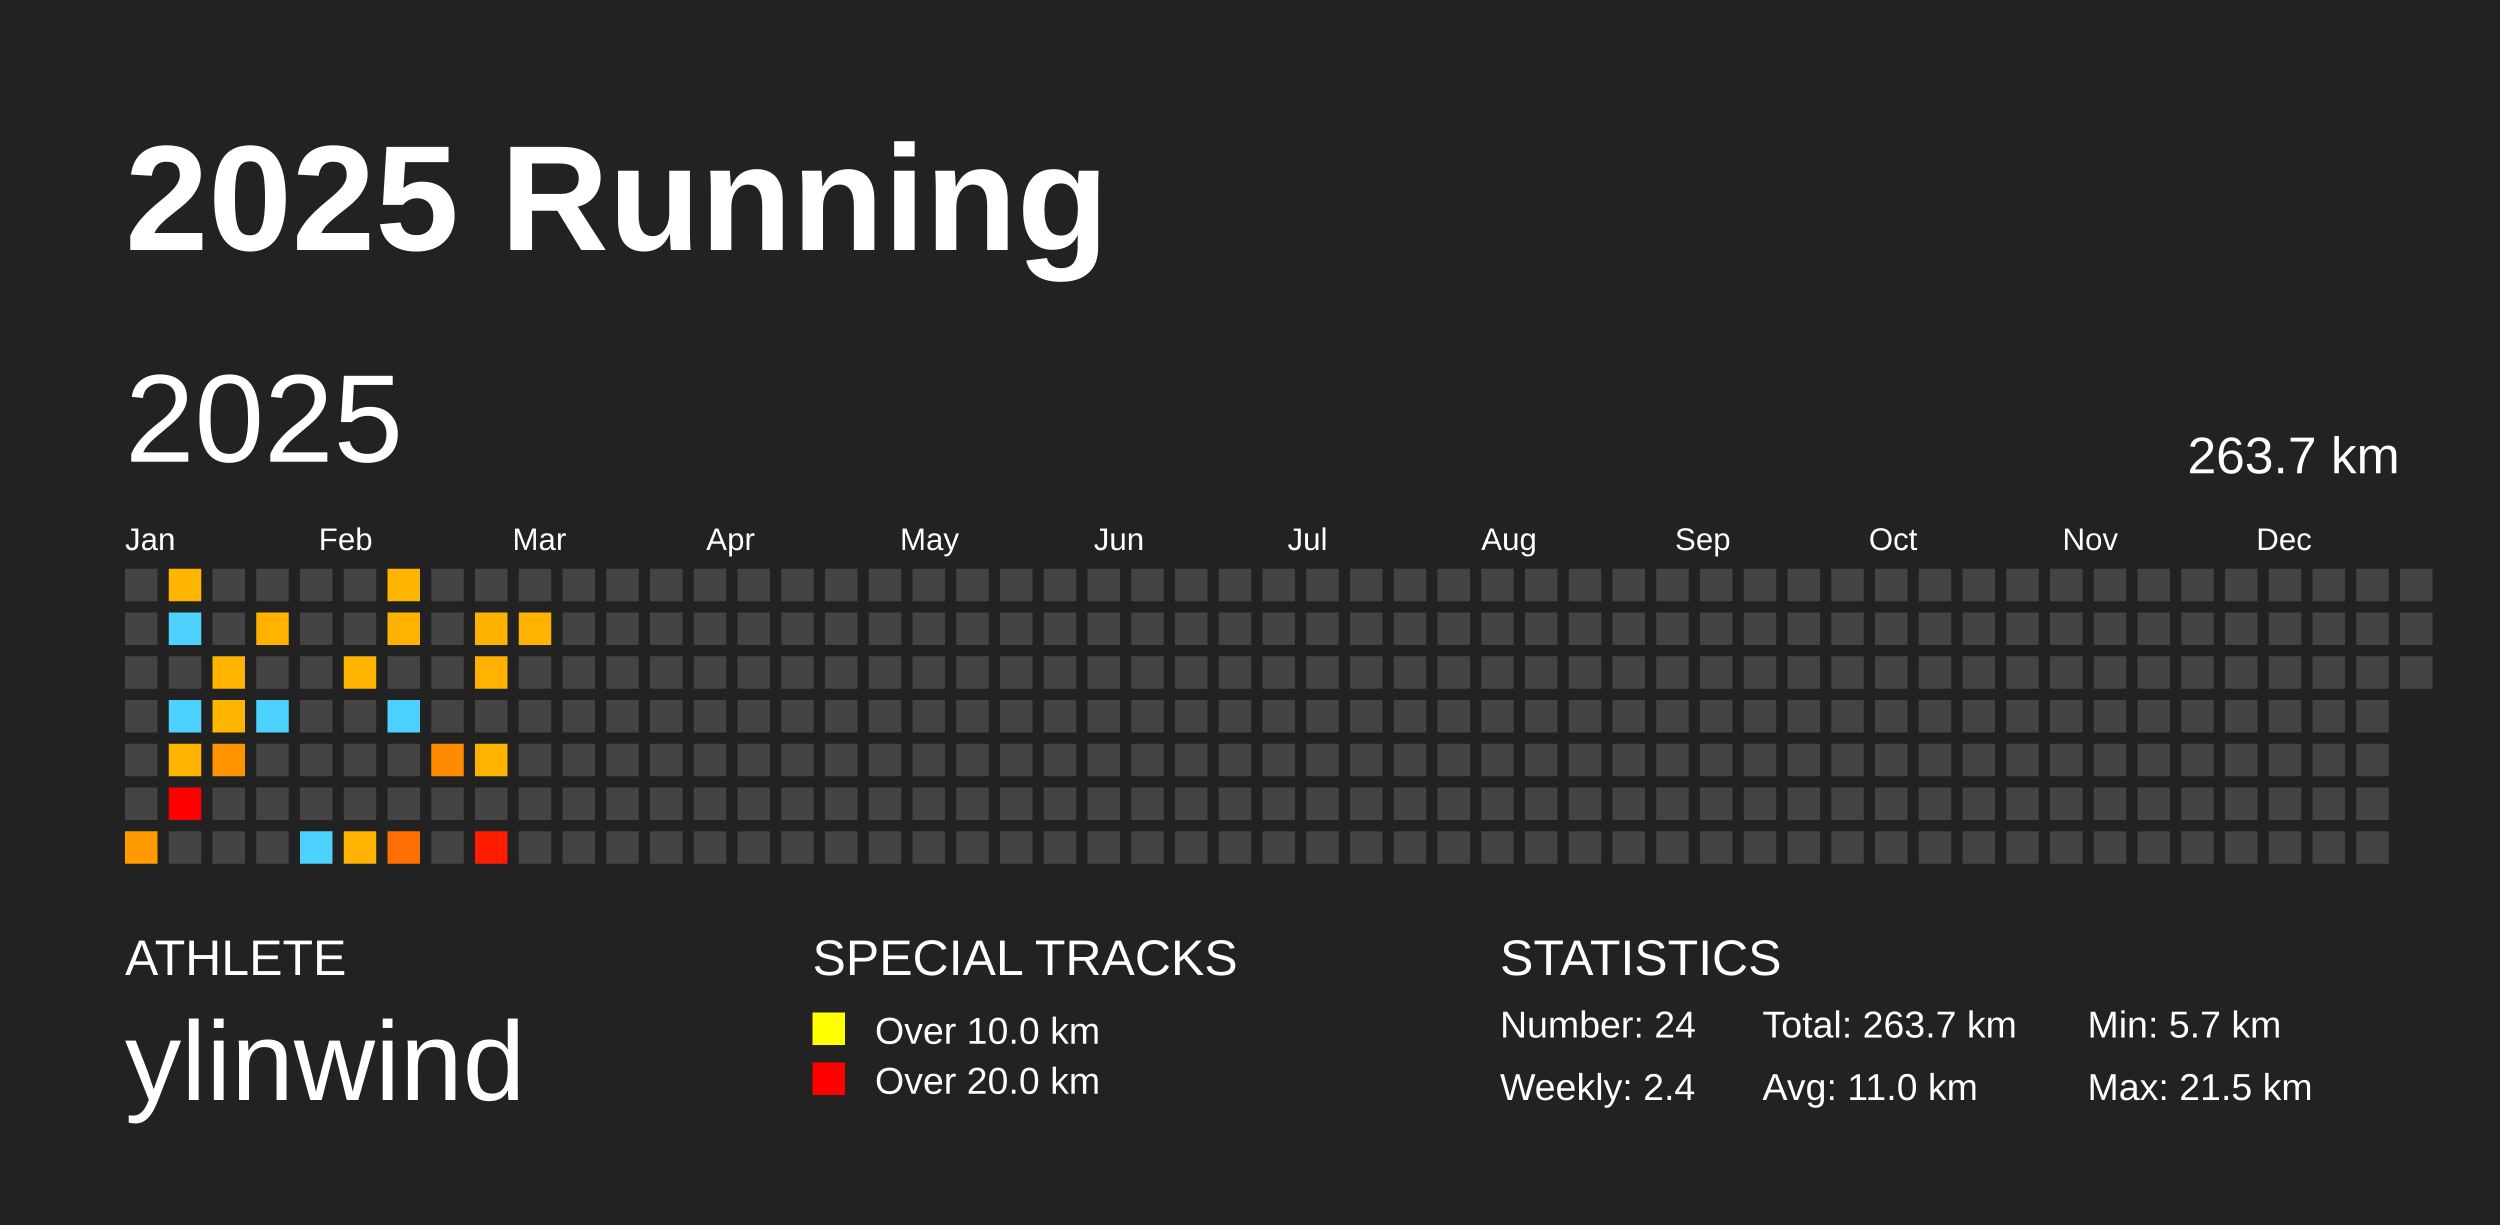
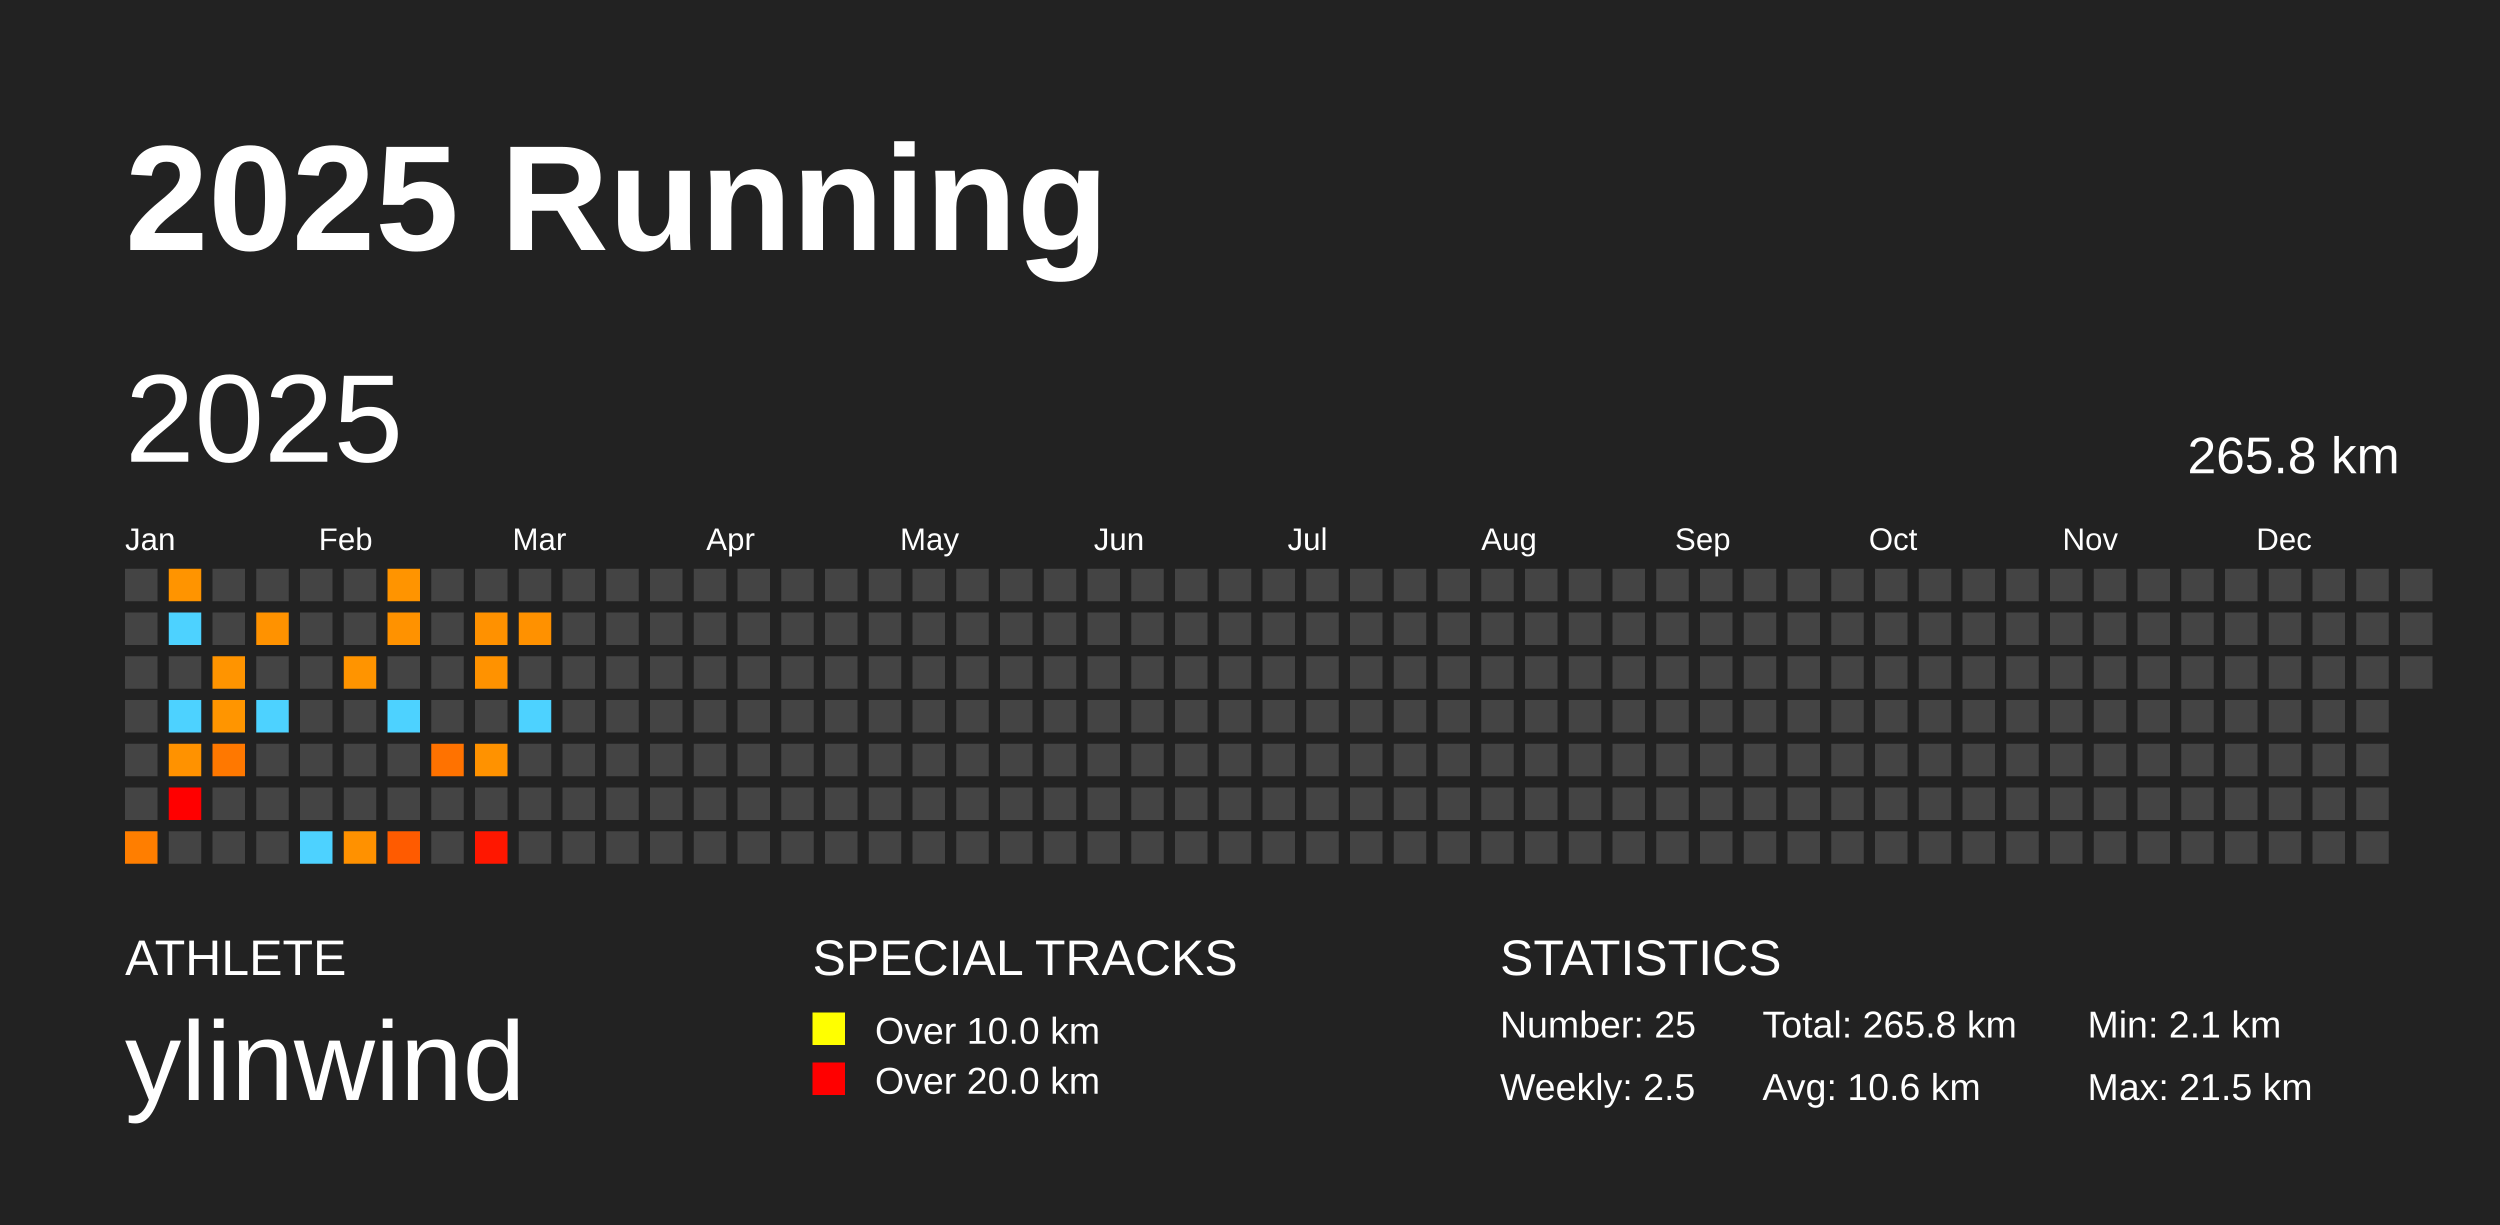
<svg xmlns="http://www.w3.org/2000/svg" baseProfile="full" height="98mm" version="1.1" viewBox="0,0,200,98" width="200mm">
  <defs />
  <rect fill="#222222" height="98" width="200" x="0" y="0" />
  <text fill="#FFFFFF" style="font-size:12px; font-family:Arial; font-weight:bold;" x="10" y="20">2025 Running</text>
  <text fill="#FFFFFF" style="font-size:4px; font-family:Arial" x="10" y="78">ATHLETE</text>
  <text fill="#FFFFFF" style="font-size:9px; font-family:Arial" x="10" y="88">ylinwind</text>
  <text fill="#FFFFFF" style="font-size:4px; font-family:Arial" x="65" y="78">SPECIAL TRACKS</text>
  <rect fill="yellow" height="2.6" width="2.6" x="65" y="81" />
  <text fill="#FFFFFF" style="font-size:3px; font-family:Arial" x="70" y="83.5">Over 10.0 km</text>
  <rect fill="red" height="2.6" width="2.6" x="65" y="85" />
  <text fill="#FFFFFF" style="font-size:3px; font-family:Arial" x="70" y="87.5">Over 20.0 km</text>
  <text fill="#FFFFFF" style="font-size:4px; font-family:Arial" x="120" y="78">STATISTICS</text>
-   <text fill="#FFFFFF" style="font-size:3px; font-family:Arial" x="120" y="83">Number: 24</text>
-   <text fill="#FFFFFF" style="font-size:3px; font-family:Arial" x="120" y="88">Weekly: 2.4</text>
-   <text fill="#FFFFFF" style="font-size:3px; font-family:Arial" x="141" y="83">Total: 263.7 km</text>
-   <text fill="#FFFFFF" style="font-size:3px; font-family:Arial" x="141" y="88">Avg: 11.0 km</text>
-   <text fill="#FFFFFF" style="font-size:3px; font-family:Arial" x="167" y="83">Min: 5.7 km</text>
+   <text fill="#FFFFFF" style="font-size:3px; font-family:Arial" x="120" y="83">Number: 25</text>
+   <text fill="#FFFFFF" style="font-size:3px; font-family:Arial" x="120" y="88">Weekly: 2.5</text>
+   <text fill="#FFFFFF" style="font-size:3px; font-family:Arial" x="141" y="83">Total: 265.8 km</text>
+   <text fill="#FFFFFF" style="font-size:3px; font-family:Arial" x="141" y="88">Avg: 10.6 km</text>
+   <text fill="#FFFFFF" style="font-size:3px; font-family:Arial" x="167" y="83">Min: 2.1 km</text>
  <text fill="#FFFFFF" style="font-size:3px; font-family:Arial" x="167" y="88">Max: 21.5 km</text>
  <text dominant-baseline="hanging" fill="#FFFFFF" style="font-size:10.0px; font-family:Arial;" x="10" y="30">2025</text>
-   <text dominant-baseline="hanging" fill="#FFFFFF" style="font-size:4.125px; font-family:Arial;" x="175" y="35">263.7 km</text>
+   <text dominant-baseline="hanging" fill="#FFFFFF" style="font-size:4.125px; font-family:Arial;" x="175" y="35">265.8 km</text>
  <text fill="#FFFFFF" style="font-size:2.5px; font-family:Arial" x="10.0" y="44">Jan</text>
  <text fill="#FFFFFF" style="font-size:2.5px; font-family:Arial" x="25.5" y="44">Feb</text>
  <text fill="#FFFFFF" style="font-size:2.5px; font-family:Arial" x="41.0" y="44">Mar</text>
  <text fill="#FFFFFF" style="font-size:2.5px; font-family:Arial" x="56.5" y="44">Apr</text>
  <text fill="#FFFFFF" style="font-size:2.5px; font-family:Arial" x="72.0" y="44">May</text>
  <text fill="#FFFFFF" style="font-size:2.5px; font-family:Arial" x="87.5" y="44">Jun</text>
  <text fill="#FFFFFF" style="font-size:2.5px; font-family:Arial" x="103.0" y="44">Jul</text>
  <text fill="#FFFFFF" style="font-size:2.5px; font-family:Arial" x="118.5" y="44">Aug</text>
  <text fill="#FFFFFF" style="font-size:2.5px; font-family:Arial" x="134.0" y="44">Sep</text>
  <text fill="#FFFFFF" style="font-size:2.5px; font-family:Arial" x="149.5" y="44">Oct</text>
  <text fill="#FFFFFF" style="font-size:2.5px; font-family:Arial" x="165.0" y="44">Nov</text>
  <text fill="#FFFFFF" style="font-size:2.5px; font-family:Arial" x="180.5" y="44">Dec</text>
  <rect fill="#444444" height="2.6" width="2.6" x="10.0" y="45.5" />
  <rect fill="#444444" height="2.6" width="2.6" x="10.0" y="49.0" />
  <rect fill="#444444" height="2.6" width="2.6" x="10.0" y="52.5" />
  <rect fill="#444444" height="2.6" width="2.6" x="10.0" y="56.0" />
  <rect fill="#444444" height="2.6" width="2.6" x="10.0" y="59.5" />
  <rect fill="#444444" height="2.6" width="2.6" x="10.0" y="63.0" />
-   <rect fill="#ff9a00" height="2.6" width="2.6" x="10.0" y="66.5" />
-   <rect fill="#ffb600" height="2.6" width="2.6" x="13.5" y="45.5" />
+   <rect fill="#ff7e00" height="2.6" width="2.6" x="10.0" y="66.5" />
+   <rect fill="#ff9400" height="2.6" width="2.6" x="13.5" y="45.5" />
  <rect fill="#4dd2ff" height="2.6" width="2.6" x="13.5" y="49.0" />
  <rect fill="#444444" height="2.6" width="2.6" x="13.5" y="52.5" />
  <rect fill="#4dd2ff" height="2.6" width="2.6" x="13.5" y="56.0" />
-   <rect fill="#ffb300" height="2.6" width="2.6" x="13.5" y="59.5" />
+   <rect fill="#ff9200" height="2.6" width="2.6" x="13.5" y="59.5" />
  <rect fill="red" height="2.6" width="2.6" x="13.5" y="63.0" />
  <rect fill="#444444" height="2.6" width="2.6" x="13.5" y="66.5" />
  <rect fill="#444444" height="2.6" width="2.6" x="17.0" y="45.5" />
  <rect fill="#444444" height="2.6" width="2.6" x="17.0" y="49.0" />
-   <rect fill="#ffb500" height="2.6" width="2.6" x="17.0" y="52.5" />
-   <rect fill="#ffb600" height="2.6" width="2.6" x="17.0" y="56.0" />
-   <rect fill="#ff9300" height="2.6" width="2.6" x="17.0" y="59.5" />
+   <rect fill="#ff9400" height="2.6" width="2.6" x="17.0" y="52.5" />
+   <rect fill="#ff9500" height="2.6" width="2.6" x="17.0" y="56.0" />
+   <rect fill="#ff7800" height="2.6" width="2.6" x="17.0" y="59.5" />
  <rect fill="#444444" height="2.6" width="2.6" x="17.0" y="63.0" />
  <rect fill="#444444" height="2.6" width="2.6" x="17.0" y="66.5" />
  <rect fill="#444444" height="2.6" width="2.6" x="20.5" y="45.5" />
-   <rect fill="#ffb300" height="2.6" width="2.6" x="20.5" y="49.0" />
+   <rect fill="#ff9200" height="2.6" width="2.6" x="20.5" y="49.0" />
  <rect fill="#444444" height="2.6" width="2.6" x="20.5" y="52.5" />
  <rect fill="#4dd2ff" height="2.6" width="2.6" x="20.5" y="56.0" />
  <rect fill="#444444" height="2.6" width="2.6" x="20.5" y="59.5" />
  <rect fill="#444444" height="2.6" width="2.6" x="20.5" y="63.0" />
  <rect fill="#444444" height="2.6" width="2.6" x="20.5" y="66.5" />
  <rect fill="#444444" height="2.6" width="2.6" x="24.0" y="45.5" />
  <rect fill="#444444" height="2.6" width="2.6" x="24.0" y="49.0" />
  <rect fill="#444444" height="2.6" width="2.6" x="24.0" y="52.5" />
  <rect fill="#444444" height="2.6" width="2.6" x="24.0" y="56.0" />
  <rect fill="#444444" height="2.6" width="2.6" x="24.0" y="59.5" />
  <rect fill="#444444" height="2.6" width="2.6" x="24.0" y="63.0" />
  <rect fill="#4dd2ff" height="2.6" width="2.6" x="24.0" y="66.5" />
  <rect fill="#444444" height="2.6" width="2.6" x="27.5" y="45.5" />
  <rect fill="#444444" height="2.6" width="2.6" x="27.5" y="49.0" />
-   <rect fill="#ffb500" height="2.6" width="2.6" x="27.5" y="52.5" />
+   <rect fill="#ff9400" height="2.6" width="2.6" x="27.5" y="52.5" />
  <rect fill="#444444" height="2.6" width="2.6" x="27.5" y="56.0" />
  <rect fill="#444444" height="2.6" width="2.6" x="27.5" y="59.5" />
  <rect fill="#444444" height="2.6" width="2.6" x="27.5" y="63.0" />
-   <rect fill="#ffb200" height="2.6" width="2.6" x="27.5" y="66.5" />
-   <rect fill="#ffb600" height="2.6" width="2.6" x="31.0" y="45.5" />
-   <rect fill="#ffb300" height="2.6" width="2.6" x="31.0" y="49.0" />
+   <rect fill="#ff9100" height="2.6" width="2.6" x="27.5" y="66.5" />
+   <rect fill="#ff9400" height="2.6" width="2.6" x="31.0" y="45.5" />
+   <rect fill="#ff9200" height="2.6" width="2.6" x="31.0" y="49.0" />
  <rect fill="#444444" height="2.6" width="2.6" x="31.0" y="52.5" />
  <rect fill="#4dd2ff" height="2.6" width="2.6" x="31.0" y="56.0" />
  <rect fill="#444444" height="2.6" width="2.6" x="31.0" y="59.5" />
  <rect fill="#444444" height="2.6" width="2.6" x="31.0" y="63.0" />
-   <rect fill="#ff7000" height="2.6" width="2.6" x="31.0" y="66.5" />
+   <rect fill="#ff5b00" height="2.6" width="2.6" x="31.0" y="66.5" />
  <rect fill="#444444" height="2.6" width="2.6" x="34.5" y="45.5" />
  <rect fill="#444444" height="2.6" width="2.6" x="34.5" y="49.0" />
  <rect fill="#444444" height="2.6" width="2.6" x="34.5" y="52.5" />
  <rect fill="#444444" height="2.6" width="2.6" x="34.5" y="56.0" />
-   <rect fill="#ff8c00" height="2.6" width="2.6" x="34.5" y="59.5" />
+   <rect fill="#ff7200" height="2.6" width="2.6" x="34.5" y="59.5" />
  <rect fill="#444444" height="2.6" width="2.6" x="34.5" y="63.0" />
  <rect fill="#444444" height="2.6" width="2.6" x="34.5" y="66.5" />
  <rect fill="#444444" height="2.6" width="2.6" x="38.0" y="45.5" />
-   <rect fill="#ffb100" height="2.6" width="2.6" x="38.0" y="49.0" />
-   <rect fill="#ffb300" height="2.6" width="2.6" x="38.0" y="52.5" />
+   <rect fill="#ff9100" height="2.6" width="2.6" x="38.0" y="49.0" />
+   <rect fill="#ff9200" height="2.6" width="2.6" x="38.0" y="52.5" />
  <rect fill="#444444" height="2.6" width="2.6" x="38.0" y="56.0" />
-   <rect fill="#ffb300" height="2.6" width="2.6" x="38.0" y="59.5" />
+   <rect fill="#ff9200" height="2.6" width="2.6" x="38.0" y="59.5" />
  <rect fill="#444444" height="2.6" width="2.6" x="38.0" y="63.0" />
-   <rect fill="#ff1c00" height="2.6" width="2.6" x="38.0" y="66.5" />
+   <rect fill="#ff1700" height="2.6" width="2.6" x="38.0" y="66.5" />
  <rect fill="#444444" height="2.6" width="2.6" x="41.5" y="45.5" />
-   <rect fill="#ffb200" height="2.6" width="2.6" x="41.5" y="49.0" />
+   <rect fill="#ff9100" height="2.6" width="2.6" x="41.5" y="49.0" />
  <rect fill="#444444" height="2.6" width="2.6" x="41.5" y="52.5" />
-   <rect fill="#444444" height="2.6" width="2.6" x="41.5" y="56.0" />
+   <rect fill="#4dd2ff" height="2.6" width="2.6" x="41.5" y="56.0" />
  <rect fill="#444444" height="2.6" width="2.6" x="41.5" y="59.5" />
  <rect fill="#444444" height="2.6" width="2.6" x="41.5" y="63.0" />
  <rect fill="#444444" height="2.6" width="2.6" x="41.5" y="66.5" />
  <rect fill="#444444" height="2.6" width="2.6" x="45.0" y="45.5" />
  <rect fill="#444444" height="2.6" width="2.6" x="45.0" y="49.0" />
  <rect fill="#444444" height="2.6" width="2.6" x="45.0" y="52.5" />
  <rect fill="#444444" height="2.6" width="2.6" x="45.0" y="56.0" />
  <rect fill="#444444" height="2.6" width="2.6" x="45.0" y="59.5" />
  <rect fill="#444444" height="2.6" width="2.6" x="45.0" y="63.0" />
  <rect fill="#444444" height="2.6" width="2.6" x="45.0" y="66.5" />
  <rect fill="#444444" height="2.6" width="2.6" x="48.5" y="45.5" />
  <rect fill="#444444" height="2.6" width="2.6" x="48.5" y="49.0" />
  <rect fill="#444444" height="2.6" width="2.6" x="48.5" y="52.5" />
  <rect fill="#444444" height="2.6" width="2.6" x="48.5" y="56.0" />
  <rect fill="#444444" height="2.6" width="2.6" x="48.5" y="59.5" />
  <rect fill="#444444" height="2.6" width="2.6" x="48.5" y="63.0" />
  <rect fill="#444444" height="2.6" width="2.6" x="48.5" y="66.5" />
  <rect fill="#444444" height="2.6" width="2.6" x="52.0" y="45.5" />
  <rect fill="#444444" height="2.6" width="2.6" x="52.0" y="49.0" />
  <rect fill="#444444" height="2.6" width="2.6" x="52.0" y="52.5" />
  <rect fill="#444444" height="2.6" width="2.6" x="52.0" y="56.0" />
  <rect fill="#444444" height="2.6" width="2.6" x="52.0" y="59.5" />
  <rect fill="#444444" height="2.6" width="2.6" x="52.0" y="63.0" />
  <rect fill="#444444" height="2.6" width="2.6" x="52.0" y="66.5" />
  <rect fill="#444444" height="2.6" width="2.6" x="55.5" y="45.5" />
  <rect fill="#444444" height="2.6" width="2.6" x="55.5" y="49.0" />
  <rect fill="#444444" height="2.6" width="2.6" x="55.5" y="52.5" />
  <rect fill="#444444" height="2.6" width="2.6" x="55.5" y="56.0" />
  <rect fill="#444444" height="2.6" width="2.6" x="55.5" y="59.5" />
  <rect fill="#444444" height="2.6" width="2.6" x="55.5" y="63.0" />
  <rect fill="#444444" height="2.6" width="2.6" x="55.5" y="66.5" />
  <rect fill="#444444" height="2.6" width="2.6" x="59.0" y="45.5" />
  <rect fill="#444444" height="2.6" width="2.6" x="59.0" y="49.0" />
  <rect fill="#444444" height="2.6" width="2.6" x="59.0" y="52.5" />
  <rect fill="#444444" height="2.6" width="2.6" x="59.0" y="56.0" />
  <rect fill="#444444" height="2.6" width="2.6" x="59.0" y="59.5" />
  <rect fill="#444444" height="2.6" width="2.6" x="59.0" y="63.0" />
  <rect fill="#444444" height="2.6" width="2.6" x="59.0" y="66.5" />
  <rect fill="#444444" height="2.6" width="2.6" x="62.5" y="45.5" />
  <rect fill="#444444" height="2.6" width="2.6" x="62.5" y="49.0" />
  <rect fill="#444444" height="2.6" width="2.6" x="62.5" y="52.5" />
  <rect fill="#444444" height="2.6" width="2.6" x="62.5" y="56.0" />
  <rect fill="#444444" height="2.6" width="2.6" x="62.5" y="59.5" />
  <rect fill="#444444" height="2.6" width="2.6" x="62.5" y="63.0" />
  <rect fill="#444444" height="2.6" width="2.6" x="62.5" y="66.5" />
  <rect fill="#444444" height="2.6" width="2.6" x="66.0" y="45.5" />
  <rect fill="#444444" height="2.6" width="2.6" x="66.0" y="49.0" />
  <rect fill="#444444" height="2.6" width="2.6" x="66.0" y="52.5" />
  <rect fill="#444444" height="2.6" width="2.6" x="66.0" y="56.0" />
  <rect fill="#444444" height="2.6" width="2.6" x="66.0" y="59.5" />
  <rect fill="#444444" height="2.6" width="2.6" x="66.0" y="63.0" />
  <rect fill="#444444" height="2.6" width="2.6" x="66.0" y="66.5" />
  <rect fill="#444444" height="2.6" width="2.6" x="69.5" y="45.5" />
  <rect fill="#444444" height="2.6" width="2.6" x="69.5" y="49.0" />
  <rect fill="#444444" height="2.6" width="2.6" x="69.5" y="52.5" />
  <rect fill="#444444" height="2.6" width="2.6" x="69.5" y="56.0" />
  <rect fill="#444444" height="2.6" width="2.6" x="69.5" y="59.5" />
  <rect fill="#444444" height="2.6" width="2.6" x="69.5" y="63.0" />
  <rect fill="#444444" height="2.6" width="2.6" x="69.5" y="66.5" />
  <rect fill="#444444" height="2.6" width="2.6" x="73.0" y="45.5" />
  <rect fill="#444444" height="2.6" width="2.6" x="73.0" y="49.0" />
  <rect fill="#444444" height="2.6" width="2.6" x="73.0" y="52.5" />
  <rect fill="#444444" height="2.6" width="2.6" x="73.0" y="56.0" />
  <rect fill="#444444" height="2.6" width="2.6" x="73.0" y="59.5" />
  <rect fill="#444444" height="2.6" width="2.6" x="73.0" y="63.0" />
  <rect fill="#444444" height="2.6" width="2.6" x="73.0" y="66.5" />
  <rect fill="#444444" height="2.6" width="2.6" x="76.5" y="45.5" />
  <rect fill="#444444" height="2.6" width="2.6" x="76.5" y="49.0" />
  <rect fill="#444444" height="2.6" width="2.6" x="76.5" y="52.5" />
  <rect fill="#444444" height="2.6" width="2.6" x="76.5" y="56.0" />
  <rect fill="#444444" height="2.6" width="2.6" x="76.5" y="59.5" />
  <rect fill="#444444" height="2.6" width="2.6" x="76.5" y="63.0" />
  <rect fill="#444444" height="2.6" width="2.6" x="76.5" y="66.5" />
  <rect fill="#444444" height="2.6" width="2.6" x="80.0" y="45.5" />
  <rect fill="#444444" height="2.6" width="2.6" x="80.0" y="49.0" />
  <rect fill="#444444" height="2.6" width="2.6" x="80.0" y="52.5" />
  <rect fill="#444444" height="2.6" width="2.6" x="80.0" y="56.0" />
  <rect fill="#444444" height="2.6" width="2.6" x="80.0" y="59.5" />
  <rect fill="#444444" height="2.6" width="2.6" x="80.0" y="63.0" />
  <rect fill="#444444" height="2.6" width="2.6" x="80.0" y="66.5" />
  <rect fill="#444444" height="2.6" width="2.6" x="83.5" y="45.5" />
  <rect fill="#444444" height="2.6" width="2.6" x="83.5" y="49.0" />
  <rect fill="#444444" height="2.6" width="2.6" x="83.5" y="52.5" />
  <rect fill="#444444" height="2.6" width="2.6" x="83.5" y="56.0" />
  <rect fill="#444444" height="2.6" width="2.6" x="83.5" y="59.5" />
  <rect fill="#444444" height="2.6" width="2.6" x="83.5" y="63.0" />
  <rect fill="#444444" height="2.6" width="2.6" x="83.5" y="66.5" />
  <rect fill="#444444" height="2.6" width="2.6" x="87.0" y="45.5" />
  <rect fill="#444444" height="2.6" width="2.6" x="87.0" y="49.0" />
  <rect fill="#444444" height="2.6" width="2.6" x="87.0" y="52.5" />
  <rect fill="#444444" height="2.6" width="2.6" x="87.0" y="56.0" />
  <rect fill="#444444" height="2.6" width="2.6" x="87.0" y="59.5" />
  <rect fill="#444444" height="2.6" width="2.6" x="87.0" y="63.0" />
  <rect fill="#444444" height="2.6" width="2.6" x="87.0" y="66.5" />
  <rect fill="#444444" height="2.6" width="2.6" x="90.5" y="45.5" />
  <rect fill="#444444" height="2.6" width="2.6" x="90.5" y="49.0" />
  <rect fill="#444444" height="2.6" width="2.6" x="90.5" y="52.5" />
  <rect fill="#444444" height="2.6" width="2.6" x="90.5" y="56.0" />
  <rect fill="#444444" height="2.6" width="2.6" x="90.5" y="59.5" />
  <rect fill="#444444" height="2.6" width="2.6" x="90.5" y="63.0" />
  <rect fill="#444444" height="2.6" width="2.6" x="90.5" y="66.5" />
  <rect fill="#444444" height="2.6" width="2.6" x="94.0" y="45.5" />
  <rect fill="#444444" height="2.6" width="2.6" x="94.0" y="49.0" />
  <rect fill="#444444" height="2.6" width="2.6" x="94.0" y="52.5" />
  <rect fill="#444444" height="2.6" width="2.6" x="94.0" y="56.0" />
  <rect fill="#444444" height="2.6" width="2.6" x="94.0" y="59.5" />
  <rect fill="#444444" height="2.6" width="2.6" x="94.0" y="63.0" />
  <rect fill="#444444" height="2.6" width="2.6" x="94.0" y="66.5" />
  <rect fill="#444444" height="2.6" width="2.6" x="97.5" y="45.5" />
  <rect fill="#444444" height="2.6" width="2.6" x="97.5" y="49.0" />
  <rect fill="#444444" height="2.6" width="2.6" x="97.5" y="52.5" />
  <rect fill="#444444" height="2.6" width="2.6" x="97.5" y="56.0" />
  <rect fill="#444444" height="2.6" width="2.6" x="97.5" y="59.5" />
  <rect fill="#444444" height="2.6" width="2.6" x="97.5" y="63.0" />
  <rect fill="#444444" height="2.6" width="2.6" x="97.5" y="66.5" />
  <rect fill="#444444" height="2.6" width="2.6" x="101.0" y="45.5" />
  <rect fill="#444444" height="2.6" width="2.6" x="101.0" y="49.0" />
  <rect fill="#444444" height="2.6" width="2.6" x="101.0" y="52.5" />
  <rect fill="#444444" height="2.6" width="2.6" x="101.0" y="56.0" />
  <rect fill="#444444" height="2.6" width="2.6" x="101.0" y="59.5" />
  <rect fill="#444444" height="2.6" width="2.6" x="101.0" y="63.0" />
  <rect fill="#444444" height="2.6" width="2.6" x="101.0" y="66.5" />
  <rect fill="#444444" height="2.6" width="2.6" x="104.5" y="45.5" />
  <rect fill="#444444" height="2.6" width="2.6" x="104.5" y="49.0" />
  <rect fill="#444444" height="2.6" width="2.6" x="104.5" y="52.5" />
  <rect fill="#444444" height="2.6" width="2.6" x="104.5" y="56.0" />
  <rect fill="#444444" height="2.6" width="2.6" x="104.5" y="59.5" />
  <rect fill="#444444" height="2.6" width="2.6" x="104.5" y="63.0" />
  <rect fill="#444444" height="2.6" width="2.6" x="104.5" y="66.5" />
  <rect fill="#444444" height="2.6" width="2.6" x="108.0" y="45.5" />
  <rect fill="#444444" height="2.6" width="2.6" x="108.0" y="49.0" />
  <rect fill="#444444" height="2.6" width="2.6" x="108.0" y="52.5" />
  <rect fill="#444444" height="2.6" width="2.6" x="108.0" y="56.0" />
  <rect fill="#444444" height="2.6" width="2.6" x="108.0" y="59.5" />
  <rect fill="#444444" height="2.6" width="2.6" x="108.0" y="63.0" />
  <rect fill="#444444" height="2.6" width="2.6" x="108.0" y="66.5" />
  <rect fill="#444444" height="2.6" width="2.6" x="111.5" y="45.5" />
  <rect fill="#444444" height="2.6" width="2.6" x="111.5" y="49.0" />
  <rect fill="#444444" height="2.6" width="2.6" x="111.5" y="52.5" />
  <rect fill="#444444" height="2.6" width="2.6" x="111.5" y="56.0" />
  <rect fill="#444444" height="2.6" width="2.6" x="111.5" y="59.5" />
  <rect fill="#444444" height="2.6" width="2.6" x="111.5" y="63.0" />
  <rect fill="#444444" height="2.6" width="2.6" x="111.5" y="66.5" />
  <rect fill="#444444" height="2.6" width="2.6" x="115.0" y="45.5" />
  <rect fill="#444444" height="2.6" width="2.6" x="115.0" y="49.0" />
  <rect fill="#444444" height="2.6" width="2.6" x="115.0" y="52.5" />
  <rect fill="#444444" height="2.6" width="2.6" x="115.0" y="56.0" />
  <rect fill="#444444" height="2.6" width="2.6" x="115.0" y="59.5" />
  <rect fill="#444444" height="2.6" width="2.6" x="115.0" y="63.0" />
  <rect fill="#444444" height="2.6" width="2.6" x="115.0" y="66.5" />
  <rect fill="#444444" height="2.6" width="2.6" x="118.5" y="45.5" />
  <rect fill="#444444" height="2.6" width="2.6" x="118.5" y="49.0" />
  <rect fill="#444444" height="2.6" width="2.6" x="118.5" y="52.5" />
  <rect fill="#444444" height="2.6" width="2.6" x="118.5" y="56.0" />
  <rect fill="#444444" height="2.6" width="2.6" x="118.5" y="59.5" />
  <rect fill="#444444" height="2.6" width="2.6" x="118.5" y="63.0" />
  <rect fill="#444444" height="2.6" width="2.6" x="118.5" y="66.5" />
  <rect fill="#444444" height="2.6" width="2.6" x="122.0" y="45.5" />
  <rect fill="#444444" height="2.6" width="2.6" x="122.0" y="49.0" />
  <rect fill="#444444" height="2.6" width="2.6" x="122.0" y="52.5" />
  <rect fill="#444444" height="2.6" width="2.6" x="122.0" y="56.0" />
  <rect fill="#444444" height="2.6" width="2.6" x="122.0" y="59.5" />
  <rect fill="#444444" height="2.6" width="2.6" x="122.0" y="63.0" />
  <rect fill="#444444" height="2.6" width="2.6" x="122.0" y="66.5" />
  <rect fill="#444444" height="2.6" width="2.6" x="125.5" y="45.5" />
  <rect fill="#444444" height="2.6" width="2.6" x="125.5" y="49.0" />
  <rect fill="#444444" height="2.6" width="2.6" x="125.5" y="52.5" />
  <rect fill="#444444" height="2.6" width="2.6" x="125.5" y="56.0" />
  <rect fill="#444444" height="2.6" width="2.6" x="125.5" y="59.5" />
  <rect fill="#444444" height="2.6" width="2.6" x="125.5" y="63.0" />
  <rect fill="#444444" height="2.6" width="2.6" x="125.5" y="66.5" />
  <rect fill="#444444" height="2.6" width="2.6" x="129.0" y="45.5" />
  <rect fill="#444444" height="2.6" width="2.6" x="129.0" y="49.0" />
  <rect fill="#444444" height="2.6" width="2.6" x="129.0" y="52.5" />
  <rect fill="#444444" height="2.6" width="2.6" x="129.0" y="56.0" />
  <rect fill="#444444" height="2.6" width="2.6" x="129.0" y="59.5" />
  <rect fill="#444444" height="2.6" width="2.6" x="129.0" y="63.0" />
  <rect fill="#444444" height="2.6" width="2.6" x="129.0" y="66.5" />
  <rect fill="#444444" height="2.6" width="2.6" x="132.5" y="45.5" />
  <rect fill="#444444" height="2.6" width="2.6" x="132.5" y="49.0" />
  <rect fill="#444444" height="2.6" width="2.6" x="132.5" y="52.5" />
  <rect fill="#444444" height="2.6" width="2.6" x="132.5" y="56.0" />
  <rect fill="#444444" height="2.6" width="2.6" x="132.5" y="59.5" />
  <rect fill="#444444" height="2.6" width="2.6" x="132.5" y="63.0" />
  <rect fill="#444444" height="2.6" width="2.6" x="132.5" y="66.5" />
  <rect fill="#444444" height="2.6" width="2.6" x="136.0" y="45.5" />
  <rect fill="#444444" height="2.6" width="2.6" x="136.0" y="49.0" />
  <rect fill="#444444" height="2.6" width="2.6" x="136.0" y="52.5" />
  <rect fill="#444444" height="2.6" width="2.6" x="136.0" y="56.0" />
  <rect fill="#444444" height="2.6" width="2.6" x="136.0" y="59.5" />
  <rect fill="#444444" height="2.6" width="2.6" x="136.0" y="63.0" />
  <rect fill="#444444" height="2.6" width="2.6" x="136.0" y="66.5" />
  <rect fill="#444444" height="2.6" width="2.6" x="139.5" y="45.5" />
  <rect fill="#444444" height="2.6" width="2.6" x="139.5" y="49.0" />
  <rect fill="#444444" height="2.6" width="2.6" x="139.5" y="52.5" />
  <rect fill="#444444" height="2.6" width="2.6" x="139.5" y="56.0" />
  <rect fill="#444444" height="2.6" width="2.6" x="139.5" y="59.5" />
  <rect fill="#444444" height="2.6" width="2.6" x="139.5" y="63.0" />
  <rect fill="#444444" height="2.6" width="2.6" x="139.5" y="66.5" />
  <rect fill="#444444" height="2.6" width="2.6" x="143.0" y="45.5" />
  <rect fill="#444444" height="2.6" width="2.6" x="143.0" y="49.0" />
  <rect fill="#444444" height="2.6" width="2.6" x="143.0" y="52.5" />
  <rect fill="#444444" height="2.6" width="2.6" x="143.0" y="56.0" />
  <rect fill="#444444" height="2.6" width="2.6" x="143.0" y="59.5" />
  <rect fill="#444444" height="2.6" width="2.6" x="143.0" y="63.0" />
  <rect fill="#444444" height="2.6" width="2.6" x="143.0" y="66.5" />
  <rect fill="#444444" height="2.6" width="2.6" x="146.5" y="45.5" />
  <rect fill="#444444" height="2.6" width="2.6" x="146.5" y="49.0" />
  <rect fill="#444444" height="2.6" width="2.6" x="146.5" y="52.5" />
  <rect fill="#444444" height="2.6" width="2.6" x="146.5" y="56.0" />
  <rect fill="#444444" height="2.6" width="2.6" x="146.5" y="59.5" />
  <rect fill="#444444" height="2.6" width="2.6" x="146.5" y="63.0" />
  <rect fill="#444444" height="2.6" width="2.6" x="146.5" y="66.5" />
  <rect fill="#444444" height="2.6" width="2.6" x="150.0" y="45.5" />
  <rect fill="#444444" height="2.6" width="2.6" x="150.0" y="49.0" />
  <rect fill="#444444" height="2.6" width="2.6" x="150.0" y="52.5" />
  <rect fill="#444444" height="2.6" width="2.6" x="150.0" y="56.0" />
  <rect fill="#444444" height="2.6" width="2.6" x="150.0" y="59.5" />
  <rect fill="#444444" height="2.6" width="2.6" x="150.0" y="63.0" />
  <rect fill="#444444" height="2.6" width="2.6" x="150.0" y="66.5" />
  <rect fill="#444444" height="2.6" width="2.6" x="153.5" y="45.5" />
  <rect fill="#444444" height="2.6" width="2.6" x="153.5" y="49.0" />
  <rect fill="#444444" height="2.6" width="2.6" x="153.5" y="52.5" />
  <rect fill="#444444" height="2.6" width="2.6" x="153.5" y="56.0" />
  <rect fill="#444444" height="2.6" width="2.6" x="153.5" y="59.5" />
  <rect fill="#444444" height="2.6" width="2.6" x="153.5" y="63.0" />
  <rect fill="#444444" height="2.6" width="2.6" x="153.5" y="66.5" />
  <rect fill="#444444" height="2.6" width="2.6" x="157.0" y="45.5" />
  <rect fill="#444444" height="2.6" width="2.6" x="157.0" y="49.0" />
  <rect fill="#444444" height="2.6" width="2.6" x="157.0" y="52.5" />
  <rect fill="#444444" height="2.6" width="2.6" x="157.0" y="56.0" />
  <rect fill="#444444" height="2.6" width="2.6" x="157.0" y="59.5" />
  <rect fill="#444444" height="2.6" width="2.6" x="157.0" y="63.0" />
  <rect fill="#444444" height="2.6" width="2.6" x="157.0" y="66.5" />
  <rect fill="#444444" height="2.6" width="2.6" x="160.5" y="45.5" />
  <rect fill="#444444" height="2.6" width="2.6" x="160.5" y="49.0" />
  <rect fill="#444444" height="2.6" width="2.6" x="160.5" y="52.5" />
  <rect fill="#444444" height="2.6" width="2.6" x="160.5" y="56.0" />
  <rect fill="#444444" height="2.6" width="2.6" x="160.5" y="59.5" />
  <rect fill="#444444" height="2.6" width="2.6" x="160.5" y="63.0" />
  <rect fill="#444444" height="2.6" width="2.6" x="160.5" y="66.5" />
  <rect fill="#444444" height="2.6" width="2.6" x="164.0" y="45.5" />
  <rect fill="#444444" height="2.6" width="2.6" x="164.0" y="49.0" />
  <rect fill="#444444" height="2.6" width="2.6" x="164.0" y="52.5" />
  <rect fill="#444444" height="2.6" width="2.6" x="164.0" y="56.0" />
  <rect fill="#444444" height="2.6" width="2.6" x="164.0" y="59.5" />
  <rect fill="#444444" height="2.6" width="2.6" x="164.0" y="63.0" />
  <rect fill="#444444" height="2.6" width="2.6" x="164.0" y="66.5" />
  <rect fill="#444444" height="2.6" width="2.6" x="167.5" y="45.5" />
  <rect fill="#444444" height="2.6" width="2.6" x="167.5" y="49.0" />
  <rect fill="#444444" height="2.6" width="2.6" x="167.5" y="52.5" />
  <rect fill="#444444" height="2.6" width="2.6" x="167.5" y="56.0" />
  <rect fill="#444444" height="2.6" width="2.6" x="167.5" y="59.5" />
  <rect fill="#444444" height="2.6" width="2.6" x="167.5" y="63.0" />
  <rect fill="#444444" height="2.6" width="2.6" x="167.5" y="66.5" />
  <rect fill="#444444" height="2.6" width="2.6" x="171.0" y="45.5" />
  <rect fill="#444444" height="2.6" width="2.6" x="171.0" y="49.0" />
  <rect fill="#444444" height="2.6" width="2.6" x="171.0" y="52.5" />
  <rect fill="#444444" height="2.6" width="2.6" x="171.0" y="56.0" />
  <rect fill="#444444" height="2.6" width="2.6" x="171.0" y="59.5" />
  <rect fill="#444444" height="2.6" width="2.6" x="171.0" y="63.0" />
  <rect fill="#444444" height="2.6" width="2.6" x="171.0" y="66.5" />
  <rect fill="#444444" height="2.6" width="2.6" x="174.5" y="45.5" />
  <rect fill="#444444" height="2.6" width="2.6" x="174.5" y="49.0" />
  <rect fill="#444444" height="2.6" width="2.6" x="174.5" y="52.5" />
  <rect fill="#444444" height="2.6" width="2.6" x="174.5" y="56.0" />
  <rect fill="#444444" height="2.6" width="2.6" x="174.5" y="59.5" />
  <rect fill="#444444" height="2.6" width="2.6" x="174.5" y="63.0" />
  <rect fill="#444444" height="2.6" width="2.6" x="174.5" y="66.5" />
  <rect fill="#444444" height="2.6" width="2.6" x="178.0" y="45.5" />
  <rect fill="#444444" height="2.6" width="2.6" x="178.0" y="49.0" />
  <rect fill="#444444" height="2.6" width="2.6" x="178.0" y="52.5" />
  <rect fill="#444444" height="2.6" width="2.6" x="178.0" y="56.0" />
  <rect fill="#444444" height="2.6" width="2.6" x="178.0" y="59.5" />
  <rect fill="#444444" height="2.6" width="2.6" x="178.0" y="63.0" />
  <rect fill="#444444" height="2.6" width="2.6" x="178.0" y="66.5" />
  <rect fill="#444444" height="2.6" width="2.6" x="181.5" y="45.5" />
  <rect fill="#444444" height="2.6" width="2.6" x="181.5" y="49.0" />
  <rect fill="#444444" height="2.6" width="2.6" x="181.5" y="52.5" />
  <rect fill="#444444" height="2.6" width="2.6" x="181.5" y="56.0" />
  <rect fill="#444444" height="2.6" width="2.6" x="181.5" y="59.5" />
  <rect fill="#444444" height="2.6" width="2.6" x="181.5" y="63.0" />
  <rect fill="#444444" height="2.6" width="2.6" x="181.5" y="66.5" />
  <rect fill="#444444" height="2.6" width="2.6" x="185.0" y="45.5" />
  <rect fill="#444444" height="2.6" width="2.6" x="185.0" y="49.0" />
  <rect fill="#444444" height="2.6" width="2.6" x="185.0" y="52.5" />
  <rect fill="#444444" height="2.6" width="2.6" x="185.0" y="56.0" />
  <rect fill="#444444" height="2.6" width="2.6" x="185.0" y="59.5" />
  <rect fill="#444444" height="2.6" width="2.6" x="185.0" y="63.0" />
  <rect fill="#444444" height="2.6" width="2.6" x="185.0" y="66.5" />
  <rect fill="#444444" height="2.6" width="2.6" x="188.5" y="45.5" />
  <rect fill="#444444" height="2.6" width="2.6" x="188.5" y="49.0" />
  <rect fill="#444444" height="2.6" width="2.6" x="188.5" y="52.5" />
  <rect fill="#444444" height="2.6" width="2.6" x="188.5" y="56.0" />
  <rect fill="#444444" height="2.6" width="2.6" x="188.5" y="59.5" />
  <rect fill="#444444" height="2.6" width="2.6" x="188.5" y="63.0" />
  <rect fill="#444444" height="2.6" width="2.6" x="188.5" y="66.5" />
  <rect fill="#444444" height="2.6" width="2.6" x="192.0" y="45.5" />
  <rect fill="#444444" height="2.6" width="2.6" x="192.0" y="49.0" />
  <rect fill="#444444" height="2.6" width="2.6" x="192.0" y="52.5" />
</svg>
